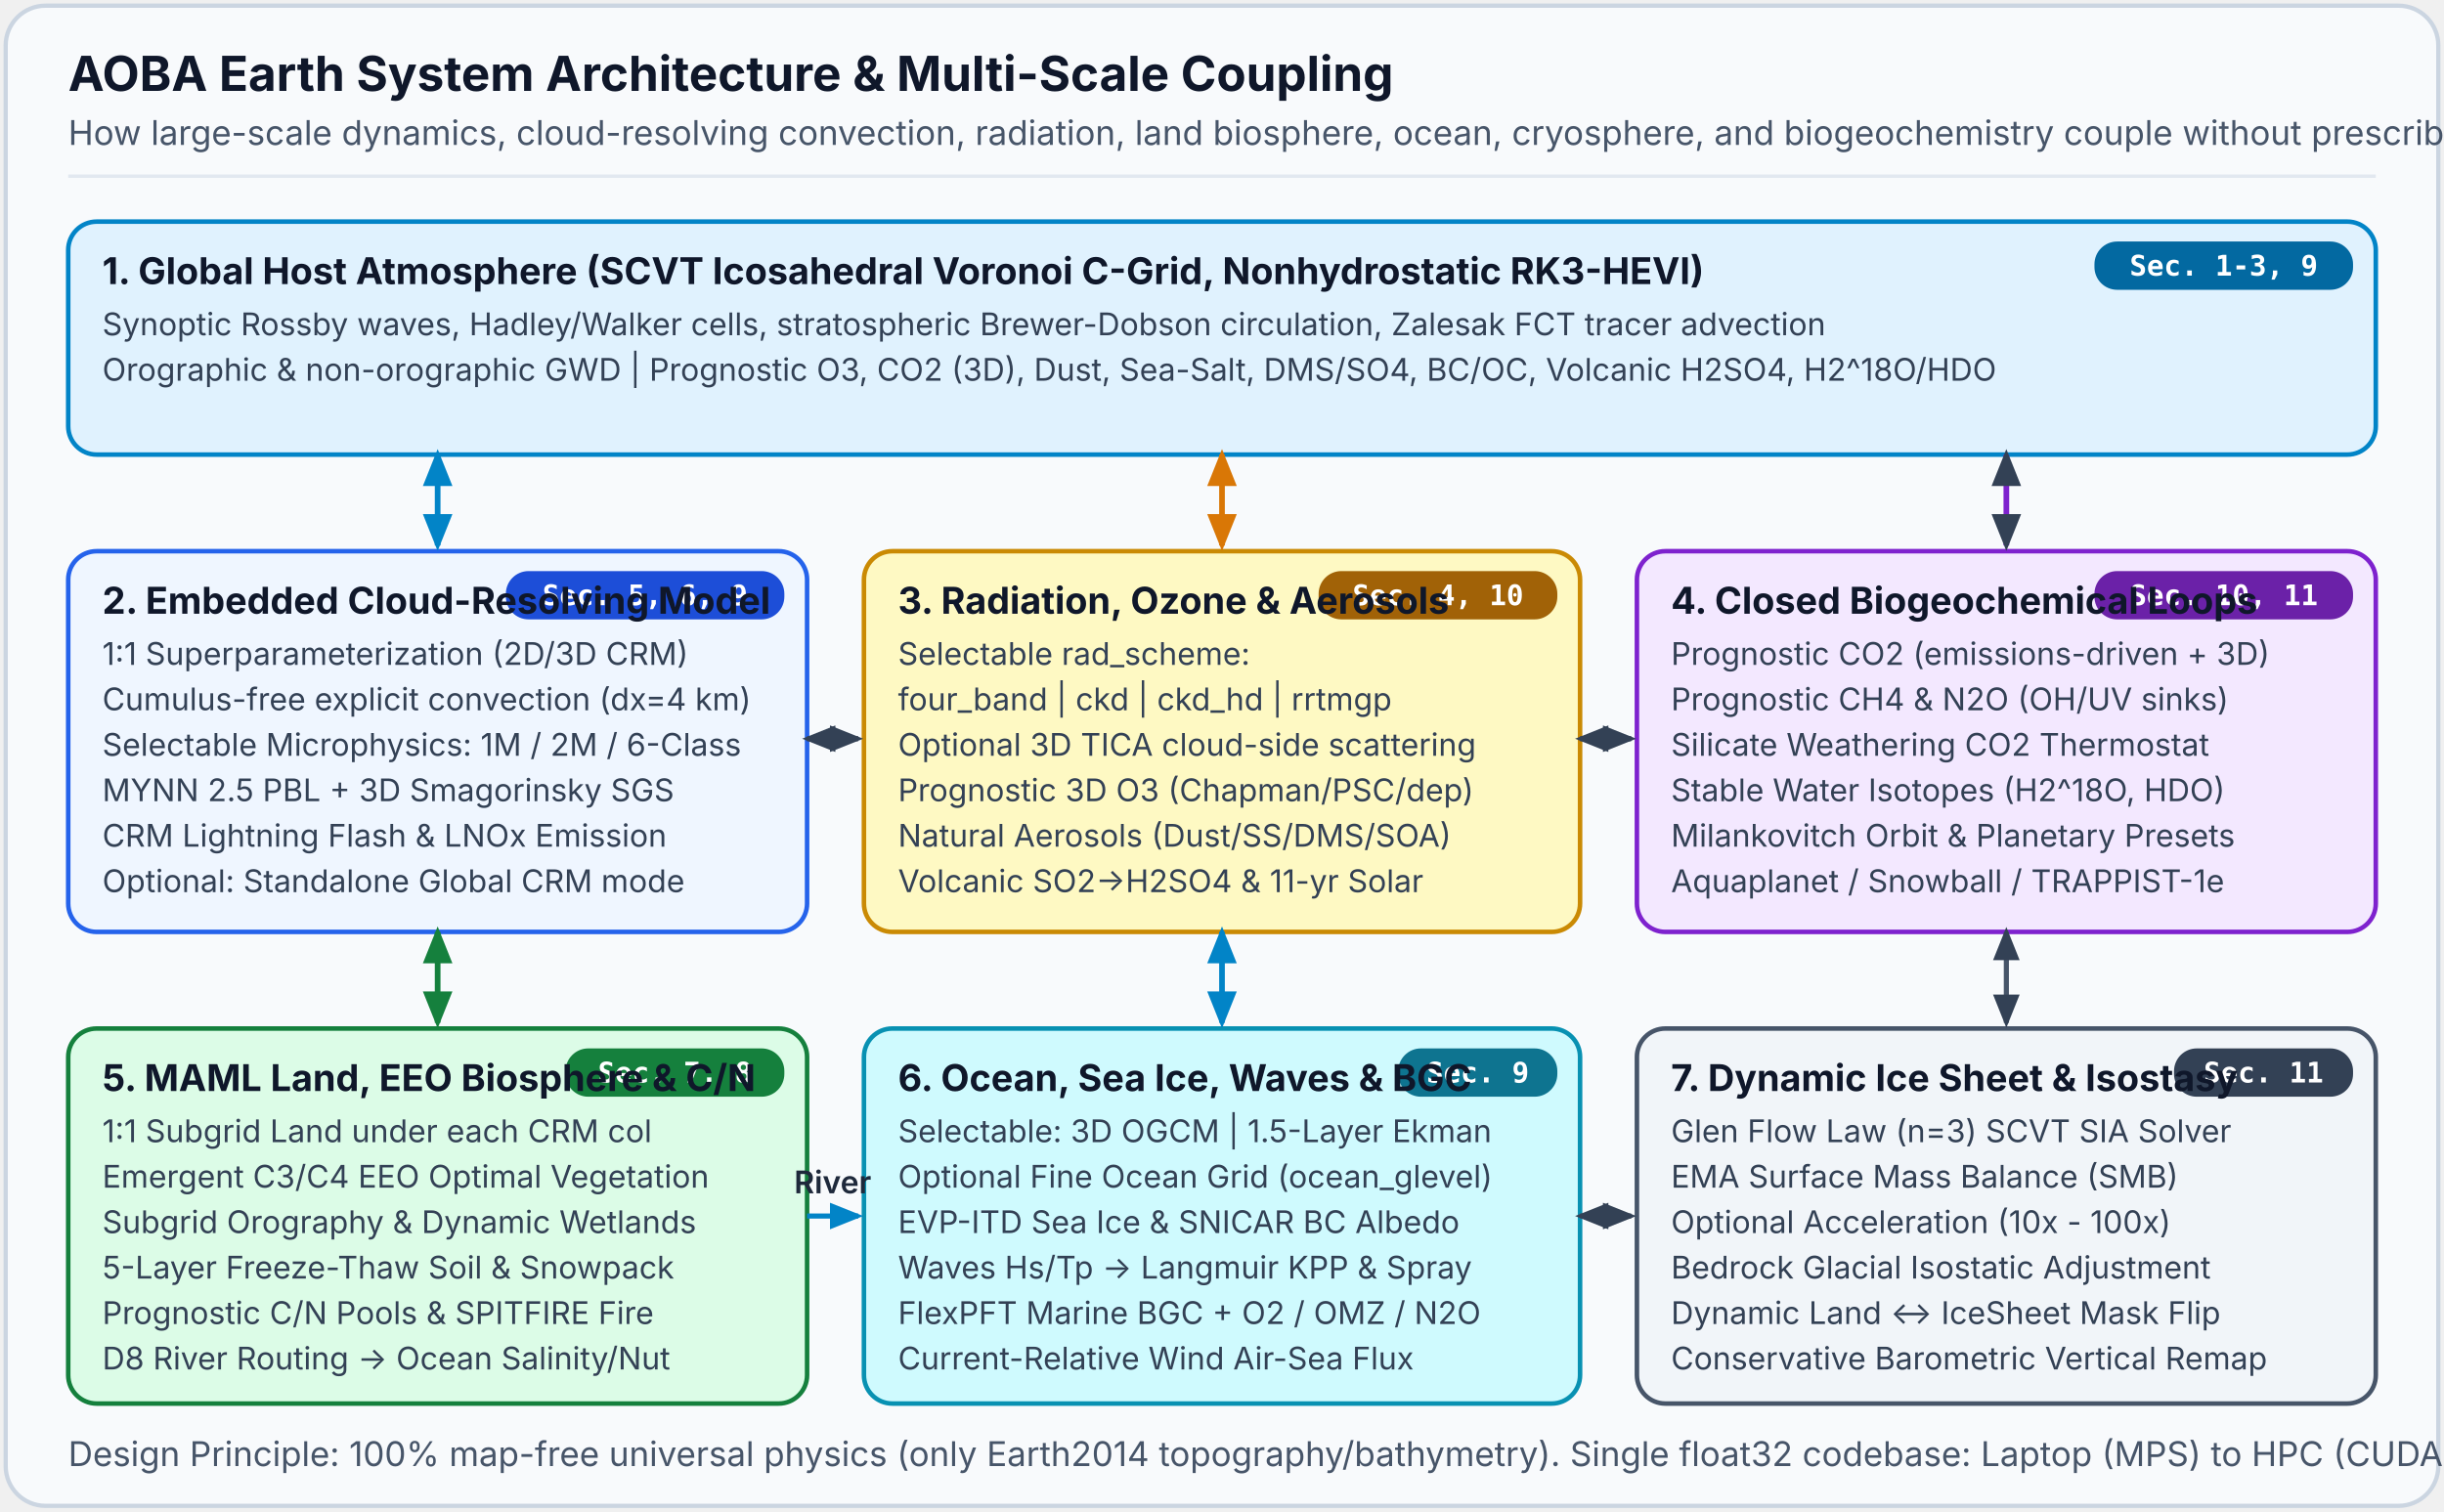
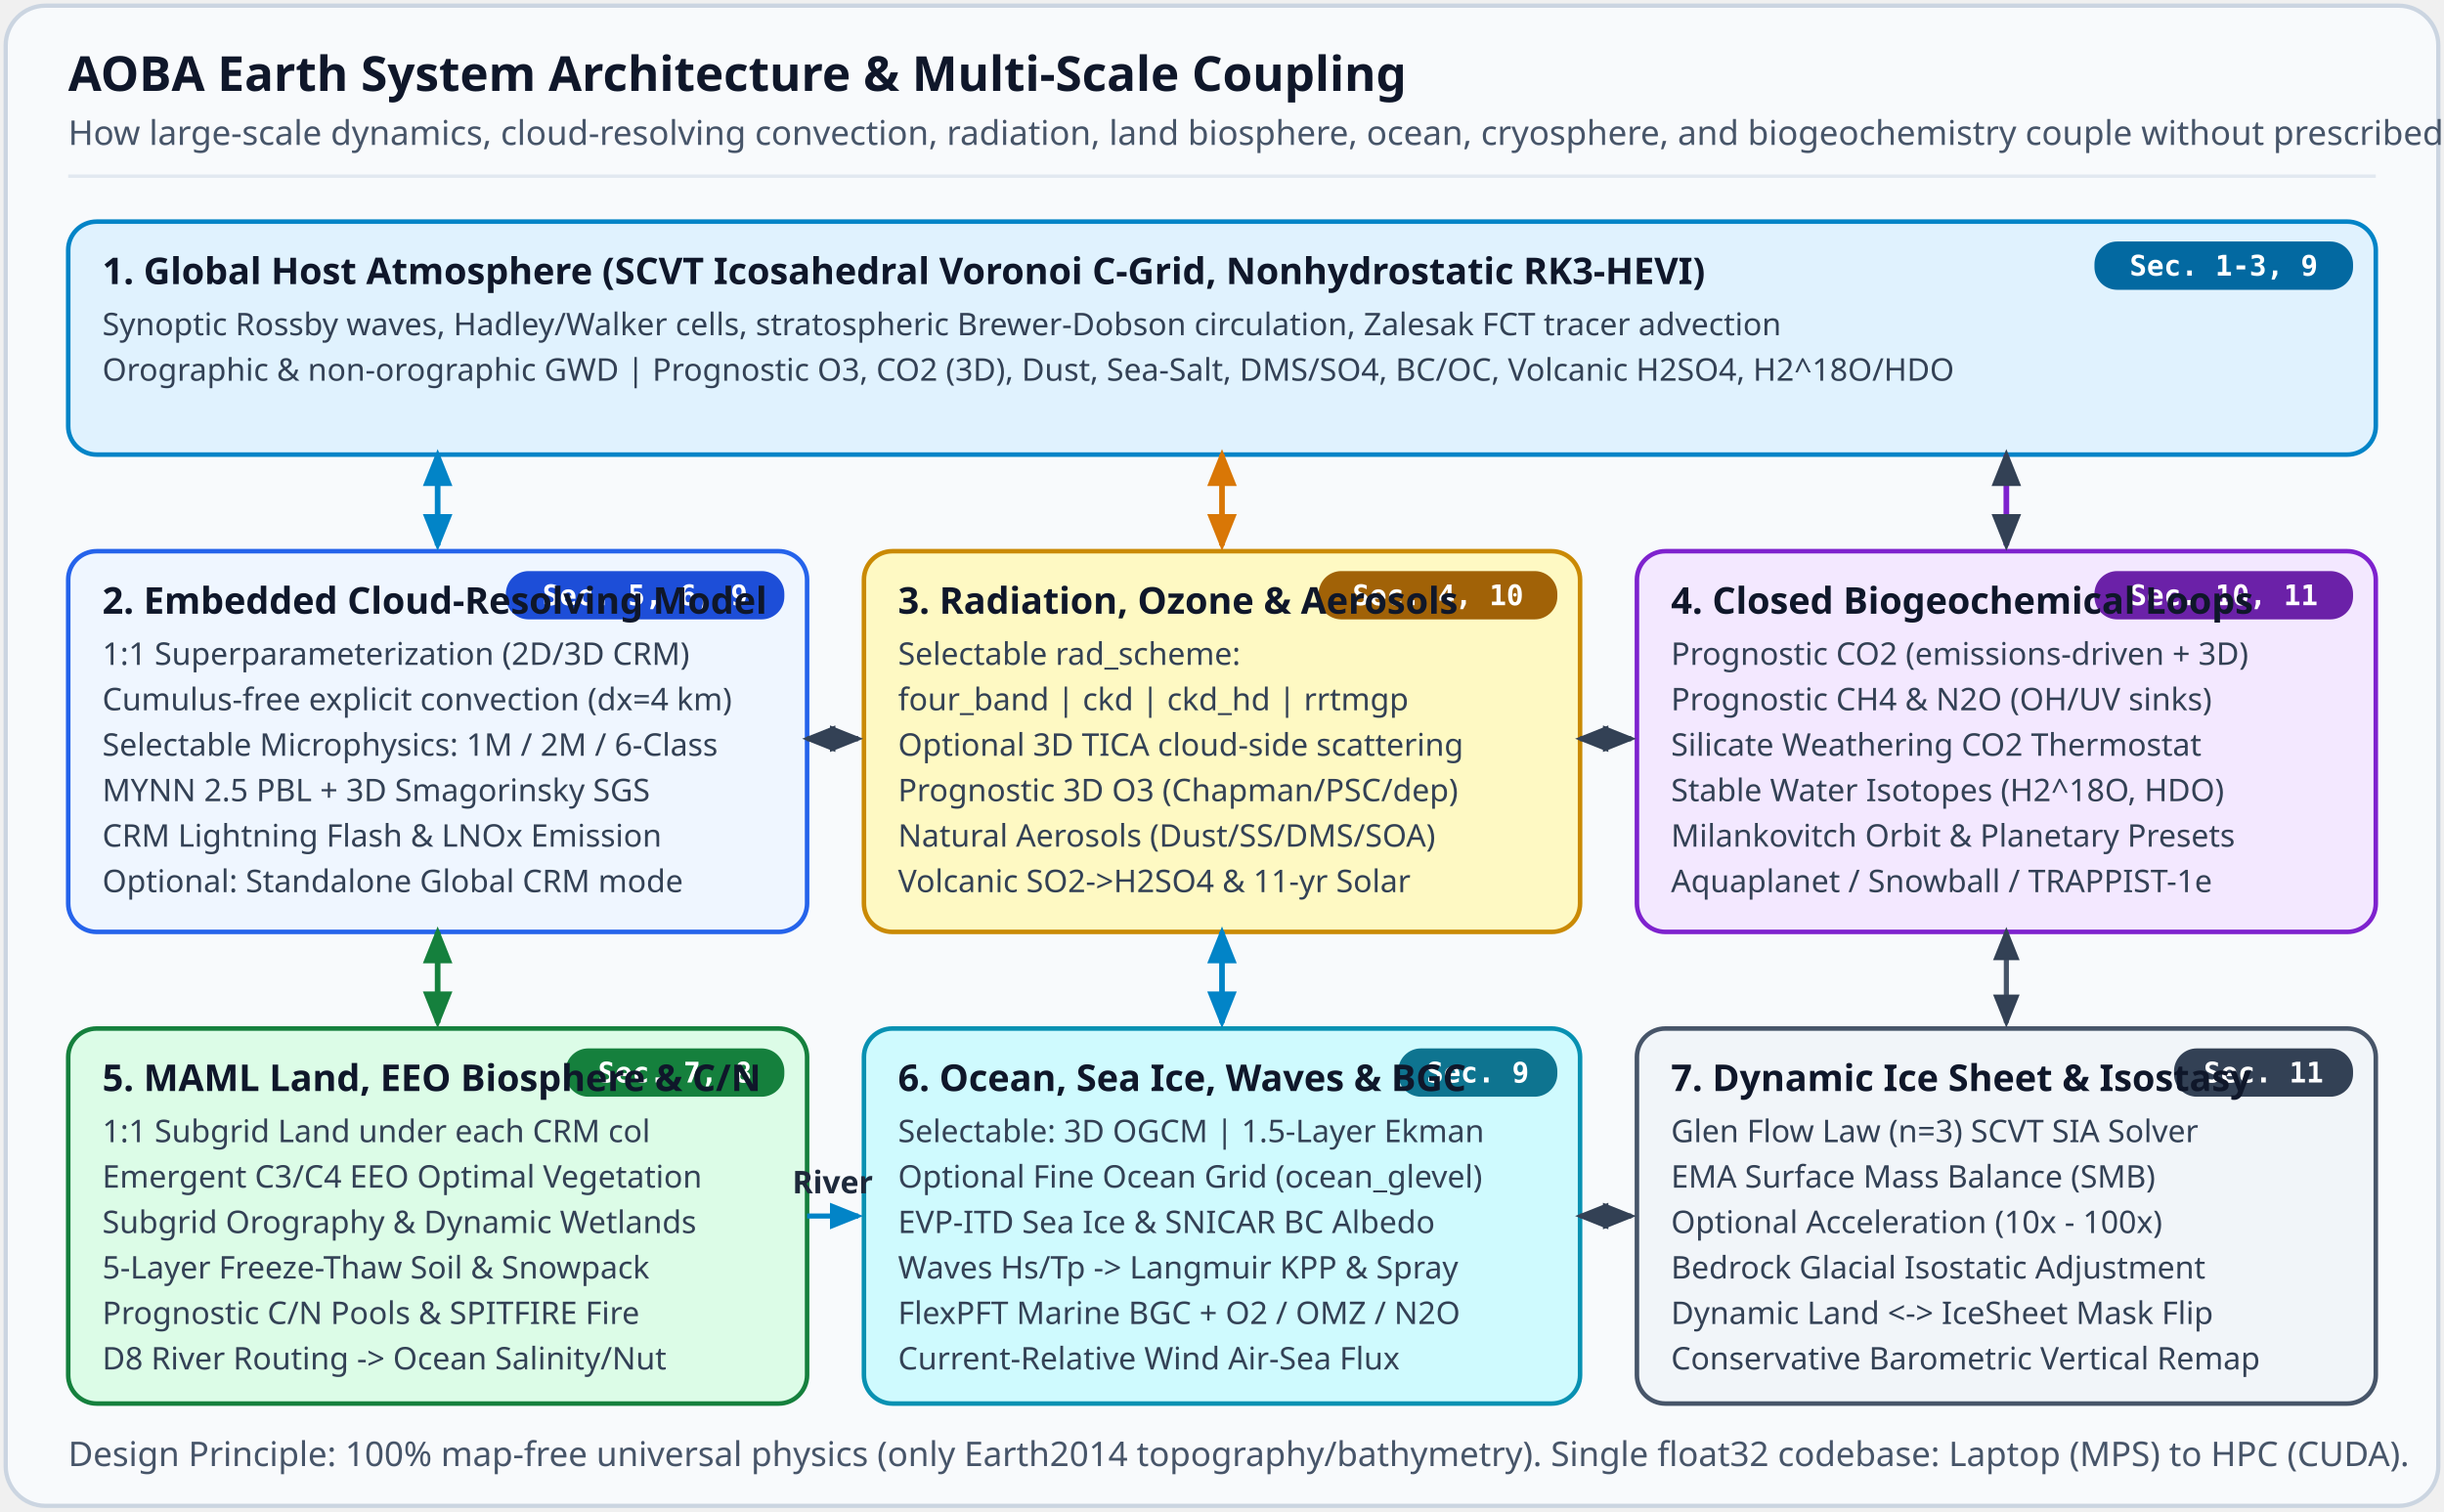
<svg xmlns="http://www.w3.org/2000/svg" viewBox="0 0 860 532" width="860" height="532" role="img" aria-label="AOBA Earth System Architecture &amp; Multi-Scale Coupling">
  <defs>
    <style>
      .bg { fill: #f8fafc; stroke: #cbd5e1; stroke-width: 1.5; rx: 14; }
-       .title { font: 700 17px -apple-system, BlinkMacSystemFont, "Segoe UI", "Hiragino Sans", sans-serif; fill: #0f172a; }
-       .sub { font: 400 12px -apple-system, BlinkMacSystemFont, "Segoe UI", "Hiragino Sans", sans-serif; fill: #475569; }
-       .box-t { font: 700 13px -apple-system, BlinkMacSystemFont, "Segoe UI", "Hiragino Sans", sans-serif; fill: #0f172a; }
-       .box-s { font: 400 11px -apple-system, BlinkMacSystemFont, "Segoe UI", "Hiragino Sans", sans-serif; fill: #334155; }
-       .mono { font: 600 11px ui-monospace, SFMono-Regular, Menlo, monospace; fill: #0f172a; }
-       .lbl { font: 600 11px -apple-system, BlinkMacSystemFont, "Segoe UI", "Hiragino Sans", sans-serif; fill: #1e293b; }
-       .badge { font: 700 10px ui-monospace, SFMono-Regular, Menlo, monospace; fill: #ffffff; }
+       .title { font: 700 17px "Noto Sans", "Noto Sans JP", "Hiragino Sans", sans-serif; fill: #0f172a; }
+       .sub { font: 400 12px "Noto Sans", "Noto Sans JP", "Hiragino Sans", sans-serif; fill: #475569; }
+       .box-t { font: 700 13px "Noto Sans", "Noto Sans JP", "Hiragino Sans", sans-serif; fill: #0f172a; }
+       .box-s { font: 400 11px "Noto Sans", "Noto Sans JP", "Hiragino Sans", sans-serif; fill: #334155; }
+       .mono { font: 600 11px "Source Code Pro", ui-monospace, SFMono-Regular, Menlo, monospace; fill: #0f172a; }
+       .lbl { font: 600 11px "Noto Sans", "Noto Sans JP", "Hiragino Sans", sans-serif; fill: #1e293b; }
+       .badge { font: 700 10px "Source Code Pro", ui-monospace, SFMono-Regular, Menlo, monospace; fill: #ffffff; }
    </style>
    <marker id="arr" viewBox="0 0 10 10" refX="8.5" refY="5" markerWidth="6.5" markerHeight="6.5" orient="auto-start-reverse">
      <path d="M 0 1 L 10 5 L 0 9 z" fill="#334155" />
    </marker>
    <marker id="arr-blue" viewBox="0 0 10 10" refX="8.5" refY="5" markerWidth="6.5" markerHeight="6.5" orient="auto-start-reverse">
      <path d="M 0 1 L 10 5 L 0 9 z" fill="#0284c7" />
    </marker>
    <marker id="arr-red" viewBox="0 0 10 10" refX="8.5" refY="5" markerWidth="6.5" markerHeight="6.5" orient="auto-start-reverse">
      <path d="M 0 1 L 10 5 L 0 9 z" fill="#dc2626" />
    </marker>
    <marker id="arr-green" viewBox="0 0 10 10" refX="8.5" refY="5" markerWidth="6.5" markerHeight="6.5" orient="auto-start-reverse">
      <path d="M 0 1 L 10 5 L 0 9 z" fill="#15803d" />
    </marker>
    <marker id="arr-amber" viewBox="0 0 10 10" refX="8.5" refY="5" markerWidth="6.5" markerHeight="6.5" orient="auto-start-reverse">
      <path d="M 0 1 L 10 5 L 0 9 z" fill="#d97706" />
    </marker>
  </defs>
  <rect class="bg" x="2" y="2" width="856" height="528" rx="14" />
  <text class="title" x="24" y="32">AOBA Earth System Architecture &amp; Multi-Scale Coupling</text>
  <text class="sub" x="24" y="51">How large-scale dynamics, cloud-resolving convection, radiation, land biosphere, ocean, cryosphere, and biogeochemistry couple without prescribed maps</text>
  <line x1="24" y1="62" x2="836" y2="62" stroke="#e2e8f0" stroke-width="1.2" />
  <rect x="24" y="78" width="812" height="82" rx="10" fill="#e0f2fe" stroke="#0284c7" stroke-width="1.6" />
  <rect x="737" y="85" width="91" height="17" rx="8" fill="#0369a1" />
  <text class="badge" x="782.5" y="97" text-anchor="middle">Sec. 1-3, 9</text>
  <text class="box-t" x="36" y="100">1. Global Host Atmosphere (SCVT Icosahedral Voronoi C-Grid, Nonhydrostatic RK3-HEVI)</text>
  <text class="box-s" x="36" y="118">Synoptic Rossby waves, Hadley/Walker cells, stratospheric Brewer-Dobson circulation, Zalesak FCT tracer advection</text>
  <text class="box-s" x="36" y="134">Orographic &amp; non-orographic GWD  |  Prognostic O3, CO2 (3D), Dust, Sea-Salt, DMS/SO4, BC/OC, Volcanic H2SO4, H2^18O/HDO</text>
  <rect x="24" y="194" width="260" height="134" rx="10" fill="#eff6ff" stroke="#2563eb" stroke-width="1.6" />
  <rect x="178" y="201" width="98" height="17" rx="8" fill="#1d4ed8" />
  <text class="badge" x="227.0" y="213" text-anchor="middle">Sec. 5, 6, 9</text>
  <text class="box-t" x="36" y="216">2. Embedded Cloud-Resolving Model</text>
  <text class="box-s" x="36" y="234">1:1 Superparameterization (2D/3D CRM)</text>
  <text class="box-s" x="36" y="250">Cumulus-free explicit convection (dx=4 km)</text>
  <text class="box-s" x="36" y="266">Selectable Microphysics: 1M / 2M / 6-Class</text>
  <text class="box-s" x="36" y="282">MYNN 2.5 PBL + 3D Smagorinsky SGS</text>
  <text class="box-s" x="36" y="298">CRM Lightning Flash &amp; LNOx Emission</text>
  <text class="box-s" x="36" y="314">Optional: Standalone Global CRM mode</text>
  <rect x="304" y="194" width="252" height="134" rx="10" fill="#fef9c3" stroke="#ca8a04" stroke-width="1.6" />
  <rect x="464" y="201" width="84" height="17" rx="8" fill="#a16207" />
  <text class="badge" x="506.0" y="213" text-anchor="middle">Sec. 4, 10</text>
  <text class="box-t" x="316" y="216">3. Radiation, Ozone &amp; Aerosols</text>
  <text class="box-s" x="316" y="234">Selectable rad_scheme:</text>
  <text class="box-s" x="316" y="250">  four_band | ckd | ckd_hd | rrtmgp</text>
  <text class="box-s" x="316" y="266">Optional 3D TICA cloud-side scattering</text>
  <text class="box-s" x="316" y="282">Prognostic 3D O3 (Chapman/PSC/dep)</text>
  <text class="box-s" x="316" y="298">Natural Aerosols (Dust/SS/DMS/SOA)</text>
  <text class="box-s" x="316" y="314">Volcanic SO2-&gt;H2SO4 &amp; 11-yr Solar</text>
  <rect x="576" y="194" width="260" height="134" rx="10" fill="#f3e8ff" stroke="#7e22ce" stroke-width="1.6" />
  <rect x="737" y="201" width="91" height="17" rx="8" fill="#6b21a8" />
  <text class="badge" x="782.5" y="213" text-anchor="middle">Sec. 10, 11</text>
  <text class="box-t" x="588" y="216">4. Closed Biogeochemical Loops</text>
  <text class="box-s" x="588" y="234">Prognostic CO2 (emissions-driven + 3D)</text>
  <text class="box-s" x="588" y="250">Prognostic CH4 &amp; N2O (OH/UV sinks)</text>
  <text class="box-s" x="588" y="266">Silicate Weathering CO2 Thermostat</text>
  <text class="box-s" x="588" y="282">Stable Water Isotopes (H2^18O, HDO)</text>
  <text class="box-s" x="588" y="298">Milankovitch Orbit &amp; Planetary Presets</text>
  <text class="box-s" x="588" y="314">Aquaplanet / Snowball / TRAPPIST-1e</text>
  <rect x="24" y="362" width="260" height="132" rx="10" fill="#dcfce7" stroke="#15803d" stroke-width="1.6" />
  <rect x="199" y="369" width="77" height="17" rx="8" fill="#15803d" />
  <text class="badge" x="237.5" y="381" text-anchor="middle">Sec. 7, 8</text>
  <text class="box-t" x="36" y="384">5. MAML Land, EEO Biosphere &amp; C/N</text>
  <text class="box-s" x="36" y="402">1:1 Subgrid Land under each CRM col</text>
  <text class="box-s" x="36" y="418">Emergent C3/C4 EEO Optimal Vegetation</text>
  <text class="box-s" x="36" y="434">Subgrid Orography &amp; Dynamic Wetlands</text>
  <text class="box-s" x="36" y="450">5-Layer Freeze-Thaw Soil &amp; Snowpack</text>
  <text class="box-s" x="36" y="466">Prognostic C/N Pools &amp; SPITFIRE Fire</text>
  <text class="box-s" x="36" y="482">D8 River Routing -&gt; Ocean Salinity/Nut</text>
  <rect x="304" y="362" width="252" height="132" rx="10" fill="#cffafe" stroke="#0891b2" stroke-width="1.6" />
  <rect x="492" y="369" width="56" height="17" rx="8" fill="#0e7490" />
  <text class="badge" x="520.0" y="381" text-anchor="middle">Sec. 9</text>
  <text class="box-t" x="316" y="384">6. Ocean, Sea Ice, Waves &amp; BGC</text>
  <text class="box-s" x="316" y="402">Selectable: 3D OGCM | 1.5-Layer Ekman</text>
  <text class="box-s" x="316" y="418">Optional Fine Ocean Grid (ocean_glevel)</text>
  <text class="box-s" x="316" y="434">EVP-ITD Sea Ice &amp; SNICAR BC Albedo</text>
  <text class="box-s" x="316" y="450">Waves Hs/Tp -&gt; Langmuir KPP &amp; Spray</text>
  <text class="box-s" x="316" y="466">FlexPFT Marine BGC + O2 / OMZ / N2O</text>
  <text class="box-s" x="316" y="482">Current-Relative Wind Air-Sea Flux</text>
  <rect x="576" y="362" width="260" height="132" rx="10" fill="#f1f5f9" stroke="#475569" stroke-width="1.6" />
  <rect x="765" y="369" width="63" height="17" rx="8" fill="#334155" />
  <text class="badge" x="796.5" y="381" text-anchor="middle">Sec. 11</text>
  <text class="box-t" x="588" y="384">7. Dynamic Ice Sheet &amp; Isostasy</text>
  <text class="box-s" x="588" y="402">Glen Flow Law (n=3) SCVT SIA Solver</text>
  <text class="box-s" x="588" y="418">EMA Surface Mass Balance (SMB)</text>
  <text class="box-s" x="588" y="434">Optional Acceleration (10x - 100x)</text>
  <text class="box-s" x="588" y="450">Bedrock Glacial Isostatic Adjustment</text>
  <text class="box-s" x="588" y="466">Dynamic Land &lt;-&gt; IceSheet Mask Flip</text>
  <text class="box-s" x="588" y="482">Conservative Barometric Vertical Remap</text>
  <line x1="154" y1="160" x2="154" y2="192" stroke="#0284c7" stroke-width="2" marker-end="url(#arr-blue)" marker-start="url(#arr-blue)" />
  <line x1="430" y1="160" x2="430" y2="192" stroke="#d97706" stroke-width="2" marker-end="url(#arr-amber)" marker-start="url(#arr-amber)" />
  <line x1="706" y1="160" x2="706" y2="192" stroke="#7e22ce" stroke-width="2" marker-end="url(#arr)" marker-start="url(#arr)" />
  <line x1="284" y1="260" x2="302" y2="260" stroke="#334155" stroke-width="1.8" marker-end="url(#arr)" marker-start="url(#arr)" />
  <line x1="556" y1="260" x2="574" y2="260" stroke="#334155" stroke-width="1.8" marker-end="url(#arr)" marker-start="url(#arr)" />
  <line x1="154" y1="328" x2="154" y2="360" stroke="#15803d" stroke-width="2" marker-end="url(#arr-green)" marker-start="url(#arr-green)" />
  <line x1="430" y1="328" x2="430" y2="360" stroke="#0284c7" stroke-width="2" marker-end="url(#arr-blue)" marker-start="url(#arr-blue)" />
  <line x1="284" y1="428" x2="302" y2="428" stroke="#0284c7" stroke-width="1.8" marker-end="url(#arr-blue)" />
  <text class="lbl" x="293" y="420" text-anchor="middle" font-size="9">River</text>
  <line x1="556" y1="428" x2="574" y2="428" stroke="#475569" stroke-width="1.8" marker-end="url(#arr)" marker-start="url(#arr)" />
  <line x1="706" y1="328" x2="706" y2="360" stroke="#475569" stroke-width="1.8" marker-end="url(#arr)" marker-start="url(#arr)" />
  <text class="sub" x="24" y="516">Design Principle: 100% map-free universal physics (only Earth2014 topography/bathymetry). Single float32 codebase: Laptop (MPS) to HPC (CUDA).</text>
</svg>
